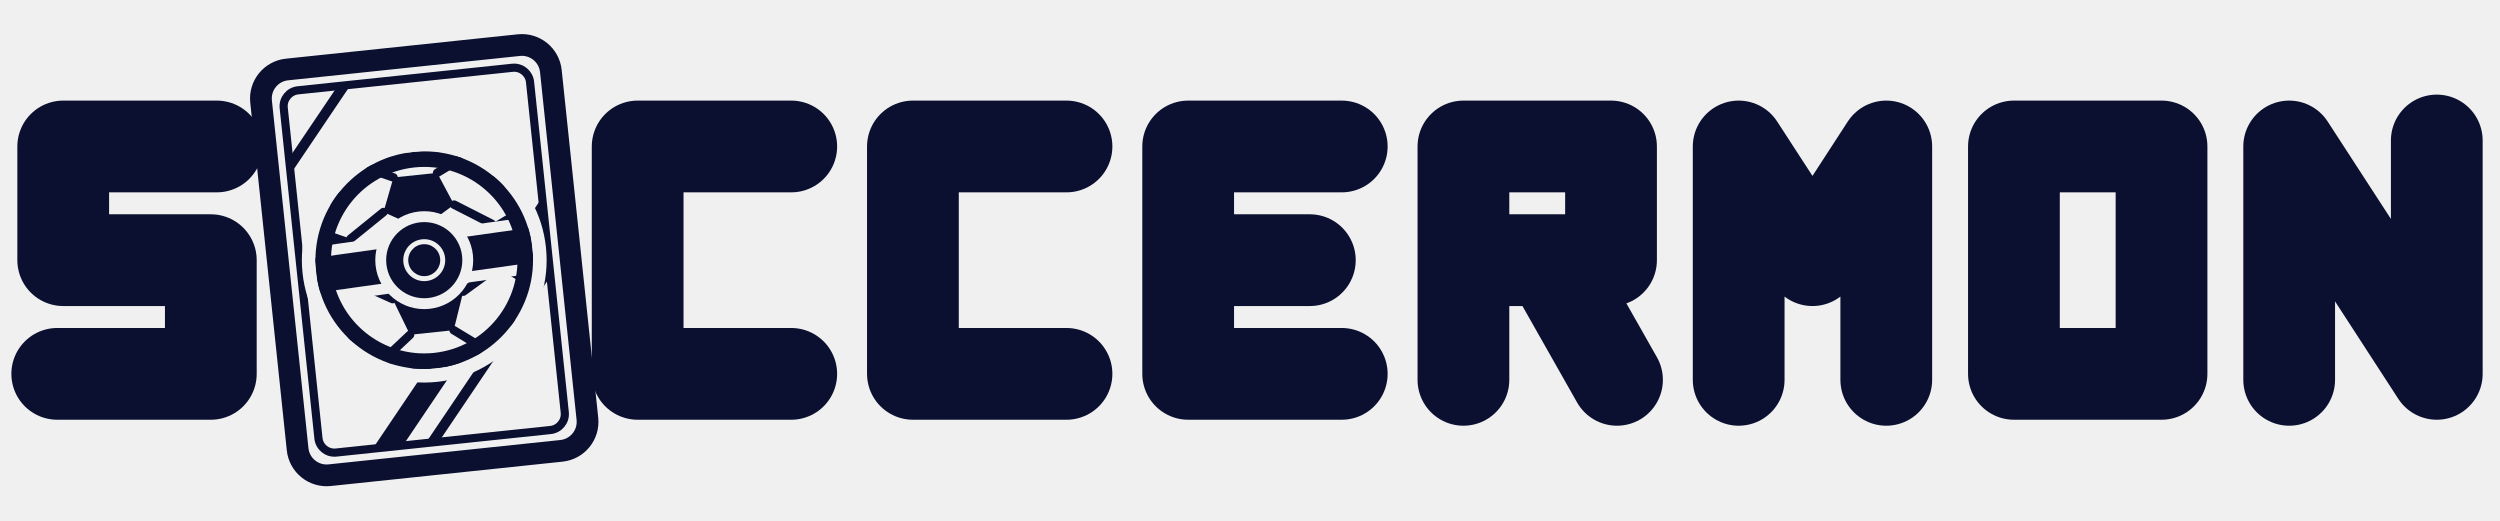
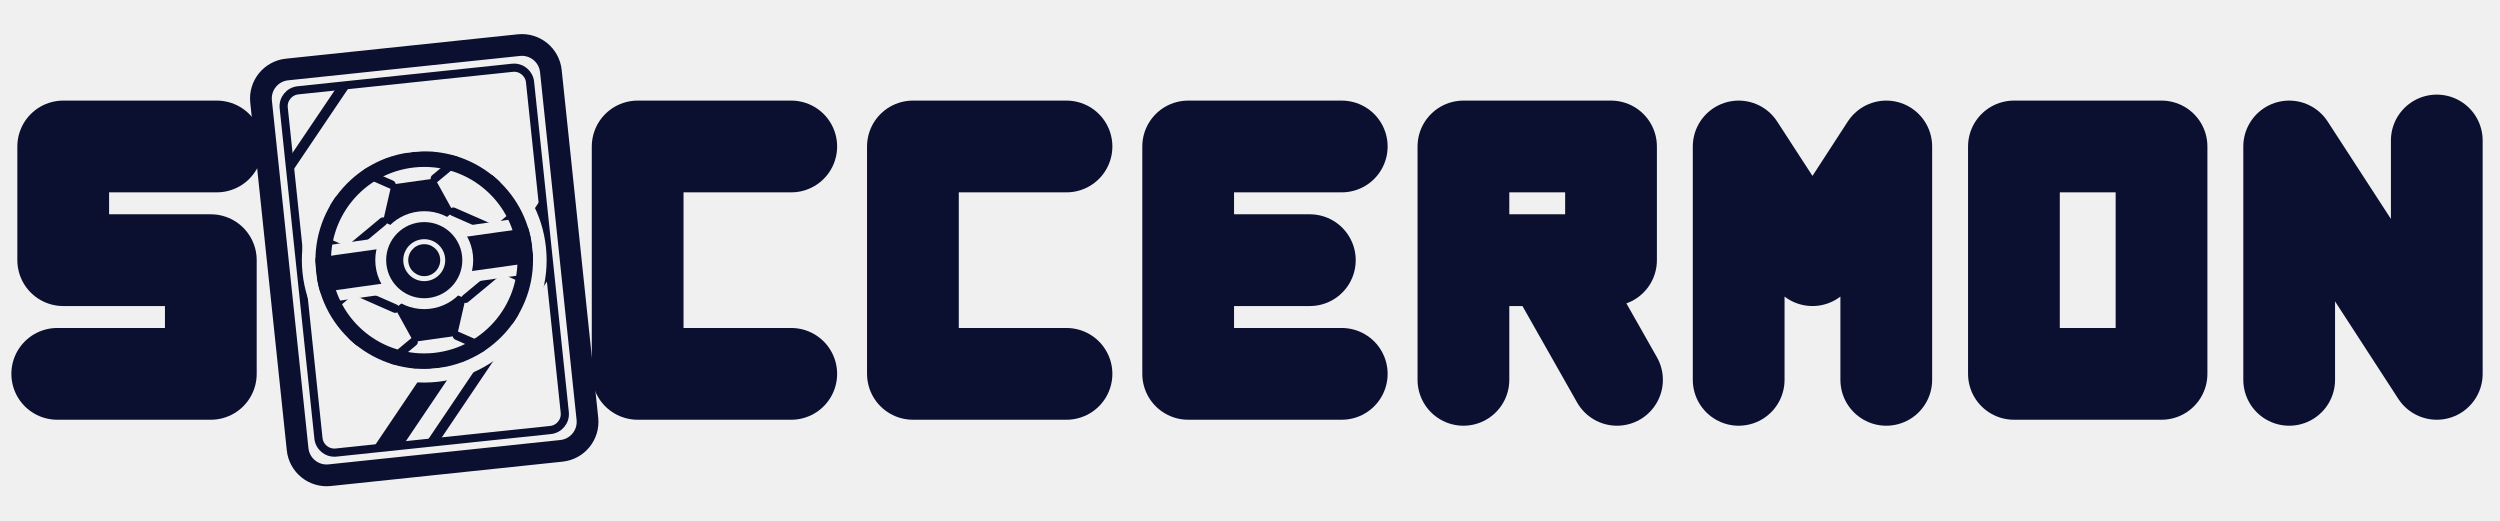
<svg xmlns="http://www.w3.org/2000/svg" viewBox="-10 -58 1441.4 300">
  <g transform="translate(0 0) scale(23)">
    <path d="M5 1.15H1.15V4H4.85V6.85H1" fill="none" stroke-linejoin="round" stroke-linecap="round" stroke="#0b1030" stroke-width="2.3" />
  </g>
  <g transform="translate(234.6 92) rotate(-6) scale(1.12)">
    <mask id="jan">
      <rect x="-200" y="-200" width="400" height="400" fill="#fff" />
      <circle r="63" fill="#000" />
    </mask>
    <g mask="url(#jan)">
      <clipPath id="cm">
        <rect x="-63.75" y="-93.75" width="127.5" height="187.5" rx="8.25" />
      </clipPath>
      <rect x="-75" y="-105" width="150" height="210" rx="15" fill="none" stroke="#0b1030" stroke-width="11.2" />
      <rect x="-63.75" y="-93.75" width="127.5" height="187.5" rx="8.25" fill="none" stroke="#0b1030" stroke-width="4.2" />
      <g clip-path="url(#cm)" fill="#0b1030">
        <g transform="rotate(40)">
          <rect x="32.26" y="-210" width="12" height="420" />
          <rect x="53.26" y="-210" width="5.25" height="420" />
          <rect x="-87.1" y="-210" width="5.25" height="420" />
        </g>
      </g>
    </g>
    <clipPath id="bc0b1030">
      <circle r="56" />
    </clipPath>
    <mask id="bm0b1030">
      <g clip-path="url(#bc0b1030)">
-         <g fill="#fff">
-           <polygon points="18.28,-26.81 0,-16.18 -18.28,-26.81 -11.3,-44 11.3,-44" />
-           <polygon points="-54.85,-1.01 -47.86,-20.24 -36.57,-14.93 -36.57,7.58 -47.86,16.18" />
-           <polygon points="-24.68,-50.27 -11.34,-54.84 -22.6,-49.31 -40.88,-37.43 -42.33,-36.66" />
-           <polygon points="-23.33,50.91 -41.3,37.82 -40.88,35.4 -22.6,46.03 -11.3,54.63" />
-           <polygon points="47.86,16.18 36.57,7.58 36.57,-14.93 47.86,-20.24 54.85,-1.01" />
-           <polygon points="42.33,-36.66 40.88,-37.43 22.6,-49.31 11.34,-54.84 24.68,-50.27" />
-           <polygon points="-11.3,37.43 -18.28,18.21 0,6.33 18.28,18.21 11.3,37.43" />
-           <polygon points="41.3,37.82 23.33,50.91 11.3,54.63 22.6,46.03 40.88,35.4" />
-         </g>
-         <g stroke="#fff" stroke-width="4.4" stroke-linecap="round" fill="none">
-           <path d="M-18.28 -26.81L-36.57 -14.93" />
-           <path d="M-11.3 -44L-22.6 -49.31" />
-           <path d="M18.28 -26.81L36.57 -14.93" />
-           <path d="M11.3 -44L22.6 -49.31" />
-           <path d="M0 -16.18L0 6.33" />
-           <path d="M-47.86 -20.24L-40.88 -37.43" />
-           <path d="M-47.86 16.18L-40.88 35.4" />
-           <path d="M-36.57 7.58L-18.28 18.21" />
-           <path d="M-22.6 46.03L-11.3 37.43" />
-           <path d="M-11.3 54.63L11.3 54.63" />
-           <path d="M47.86 -20.24L40.88 -37.43" />
-           <path d="M36.57 7.58L18.28 18.21" />
-           <path d="M47.86 16.18L40.88 35.4" />
-           <path d="M11.3 37.43L22.6 46.03" />
-         </g>
        <g transform="rotate(-2)">
+           <g fill="#fff">
+             <polygon points="-40.88,-36.57 -41.74,-37.33 -23.91,-50.64 -11.3,-54.85 -22.6,-47.86" />
+             <polygon points="0,-11.3 -18.28,-22.6 -11.3,-40.88 11.3,-40.88 18.28,-22.6" />
+             <polygon points="-11.3,54.85 -23.91,50.64 -41.74,37.33 -40.88,36.57 -22.6,47.86" />
+             <polygon points="22.6,-47.86 11.3,-54.85 23.91,-50.64 41.74,-37.33 40.88,-36.57" />
+             <polygon points="-47.86,18.28 -54.85,0 -47.86,-18.28 -36.57,-11.3 -36.57,11.3" />
+             <polygon points="-11.3,40.88 -18.28,22.6 0,11.3 18.28,22.6 11.3,40.88" />
+             <polygon points="41.74,37.33 23.91,50.64 11.3,54.85 22.6,47.86 40.88,36.57" />
+             <polygon points="47.86,18.28 36.57,11.3 36.57,-11.3 47.86,-18.28 54.85,0" />
+           </g>
+           <g stroke="#fff" stroke-width="4.4" stroke-linecap="round" fill="none">
+             <path d="M-22.6 -47.86L-11.3 -40.88" />
+             <path d="M-40.88 -36.57L-47.86 -18.28" />
+             <path d="M11.3 -40.88L22.6 -47.86" />
+             <path d="M-18.28 -22.6L-36.57 -11.3" />
+             <path d="M0 -11.3L0 11.3" />
+             <path d="M18.28 -22.6L36.57 -11.3" />
+             <path d="M-40.88 36.57L-47.86 18.28" />
+             <path d="M-22.6 47.86L-11.3 40.88" />
+             <path d="M40.88 -36.57L47.86 -18.28" />
+             <path d="M-36.57 11.3L-18.28 22.6" />
+             <path d="M11.3 40.88L22.6 47.86" />
+             <path d="M18.28 22.6L36.57 11.3" />
+             <path d="M40.88 36.57L47.86 18.28" />
+           </g>
          <rect x="-67.2" y="-14.56" width="134.4" height="29.12" fill="#000" />
          <rect x="-67.2" y="-8.96" width="134.4" height="17.92" fill="#fff" />
        </g>
      </g>
      <circle r="52" fill="none" stroke="#fff" stroke-width="8" />
      <circle r="25.2" fill="#000" />
      <circle r="19.6" fill="#fff" />
      <circle r="10.8" fill="#000" />
      <circle r="8.23" fill="#fff" />
    </mask>
    <rect x="-56" y="-56" width="112" height="112" fill="#0b1030" mask="url(#bm0b1030)" />
  </g>
  <g transform="translate(331.2 0) scale(23)">
    <path d="M5 1.15H1.15V6.85H5" fill="none" stroke-linejoin="round" stroke-linecap="round" stroke="#0b1030" stroke-width="2.3" />
  </g>
  <g transform="translate(489.9 0) scale(23)">
    <path d="M5 1.15H1.15V6.85H5" fill="none" stroke-linejoin="round" stroke-linecap="round" stroke="#0b1030" stroke-width="2.3" />
  </g>
  <g transform="translate(648.6 0) scale(23)">
    <path d="M5 1.15H1.15V6.85H5M1.15 4H4.2" fill="none" stroke-linejoin="round" stroke-linecap="round" stroke="#0b1030" stroke-width="2.3" />
  </g>
  <g transform="translate(807.3 0) scale(23)">
    <path d="M1.15 7V1.15H4.85V4H1.15M3.3 4L5 7" fill="none" stroke-linejoin="round" stroke-linecap="round" stroke="#0b1030" stroke-width="2.3" />
  </g>
  <g transform="translate(966 0) scale(23)">
    <path d="M1.15 7V1.15L3 4L4.85 1.15V7" fill="none" stroke-linejoin="round" stroke-linecap="round" stroke="#0b1030" stroke-width="2.3" />
  </g>
  <g transform="translate(1124.7 0) scale(23)">
    <path d="M1.15 1.15H4.85V6.85H1.15Z" fill="none" stroke-linejoin="round" stroke-linecap="round" stroke="#0b1030" stroke-width="2.3" />
  </g>
  <g transform="translate(1283.4 0) scale(23)">
    <path d="M1.15 7V1.15L4.85 6.85V1" fill="none" stroke-linejoin="round" stroke-linecap="round" stroke="#0b1030" stroke-width="2.3" />
  </g>
</svg>
